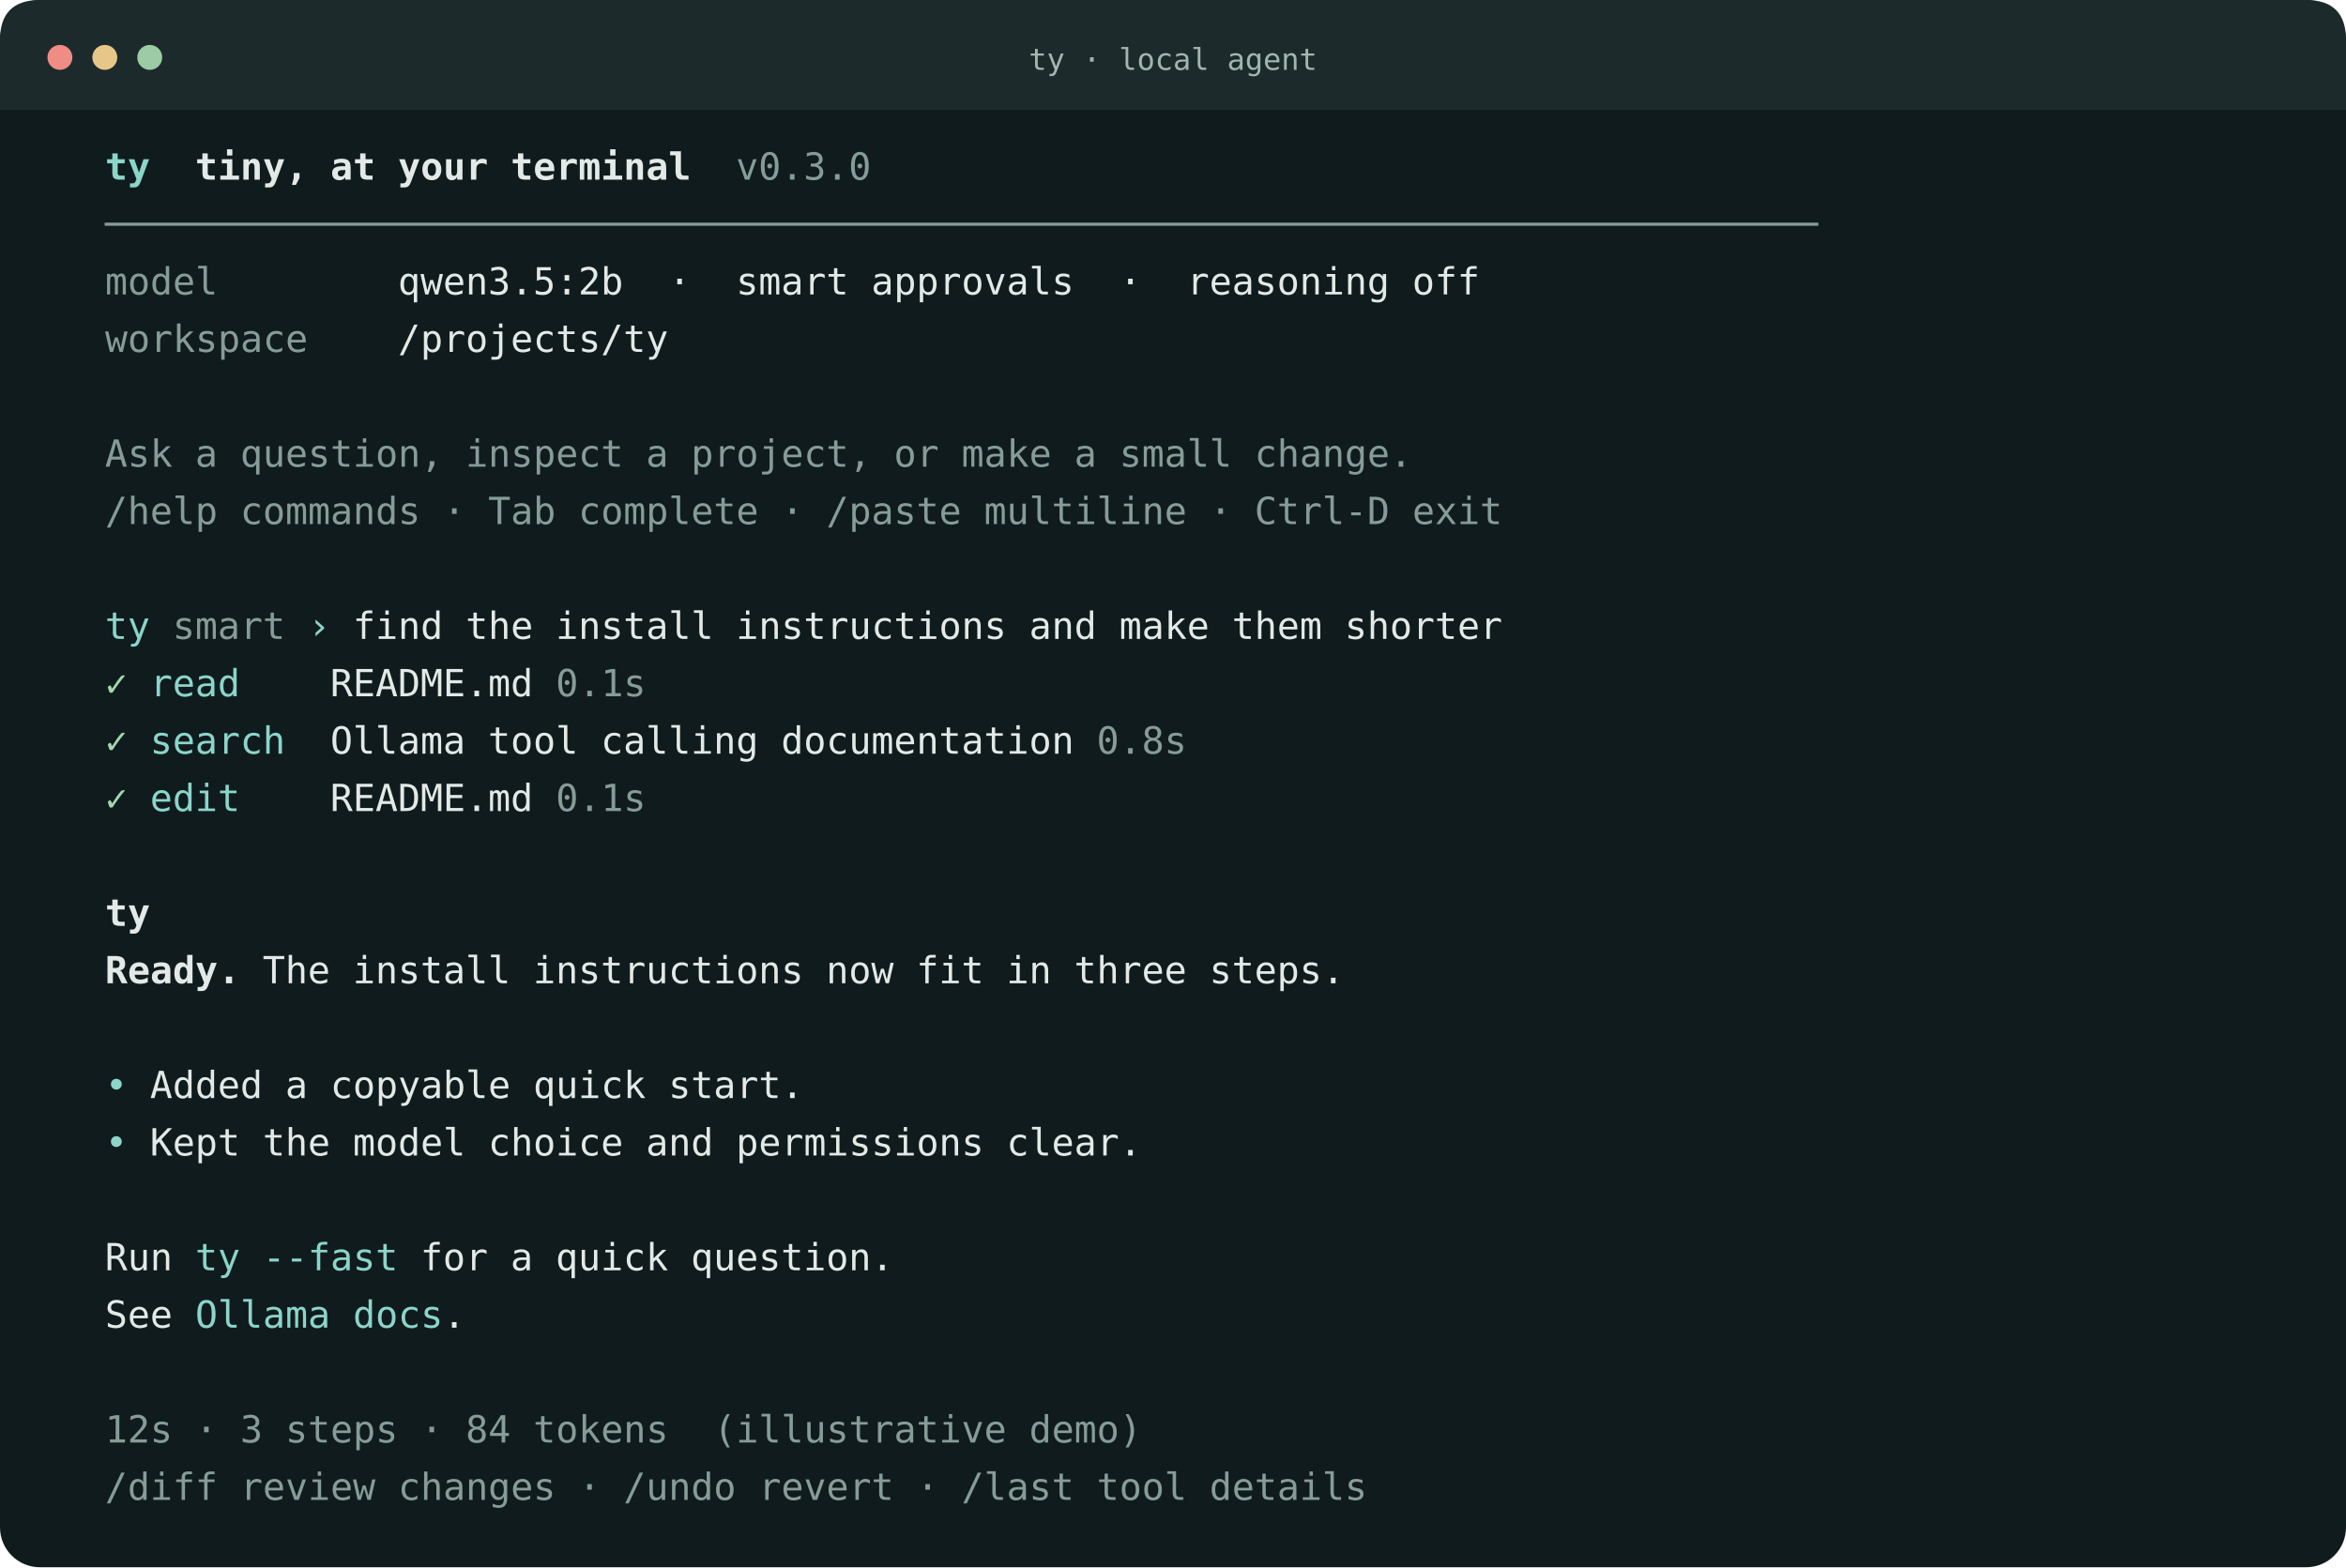
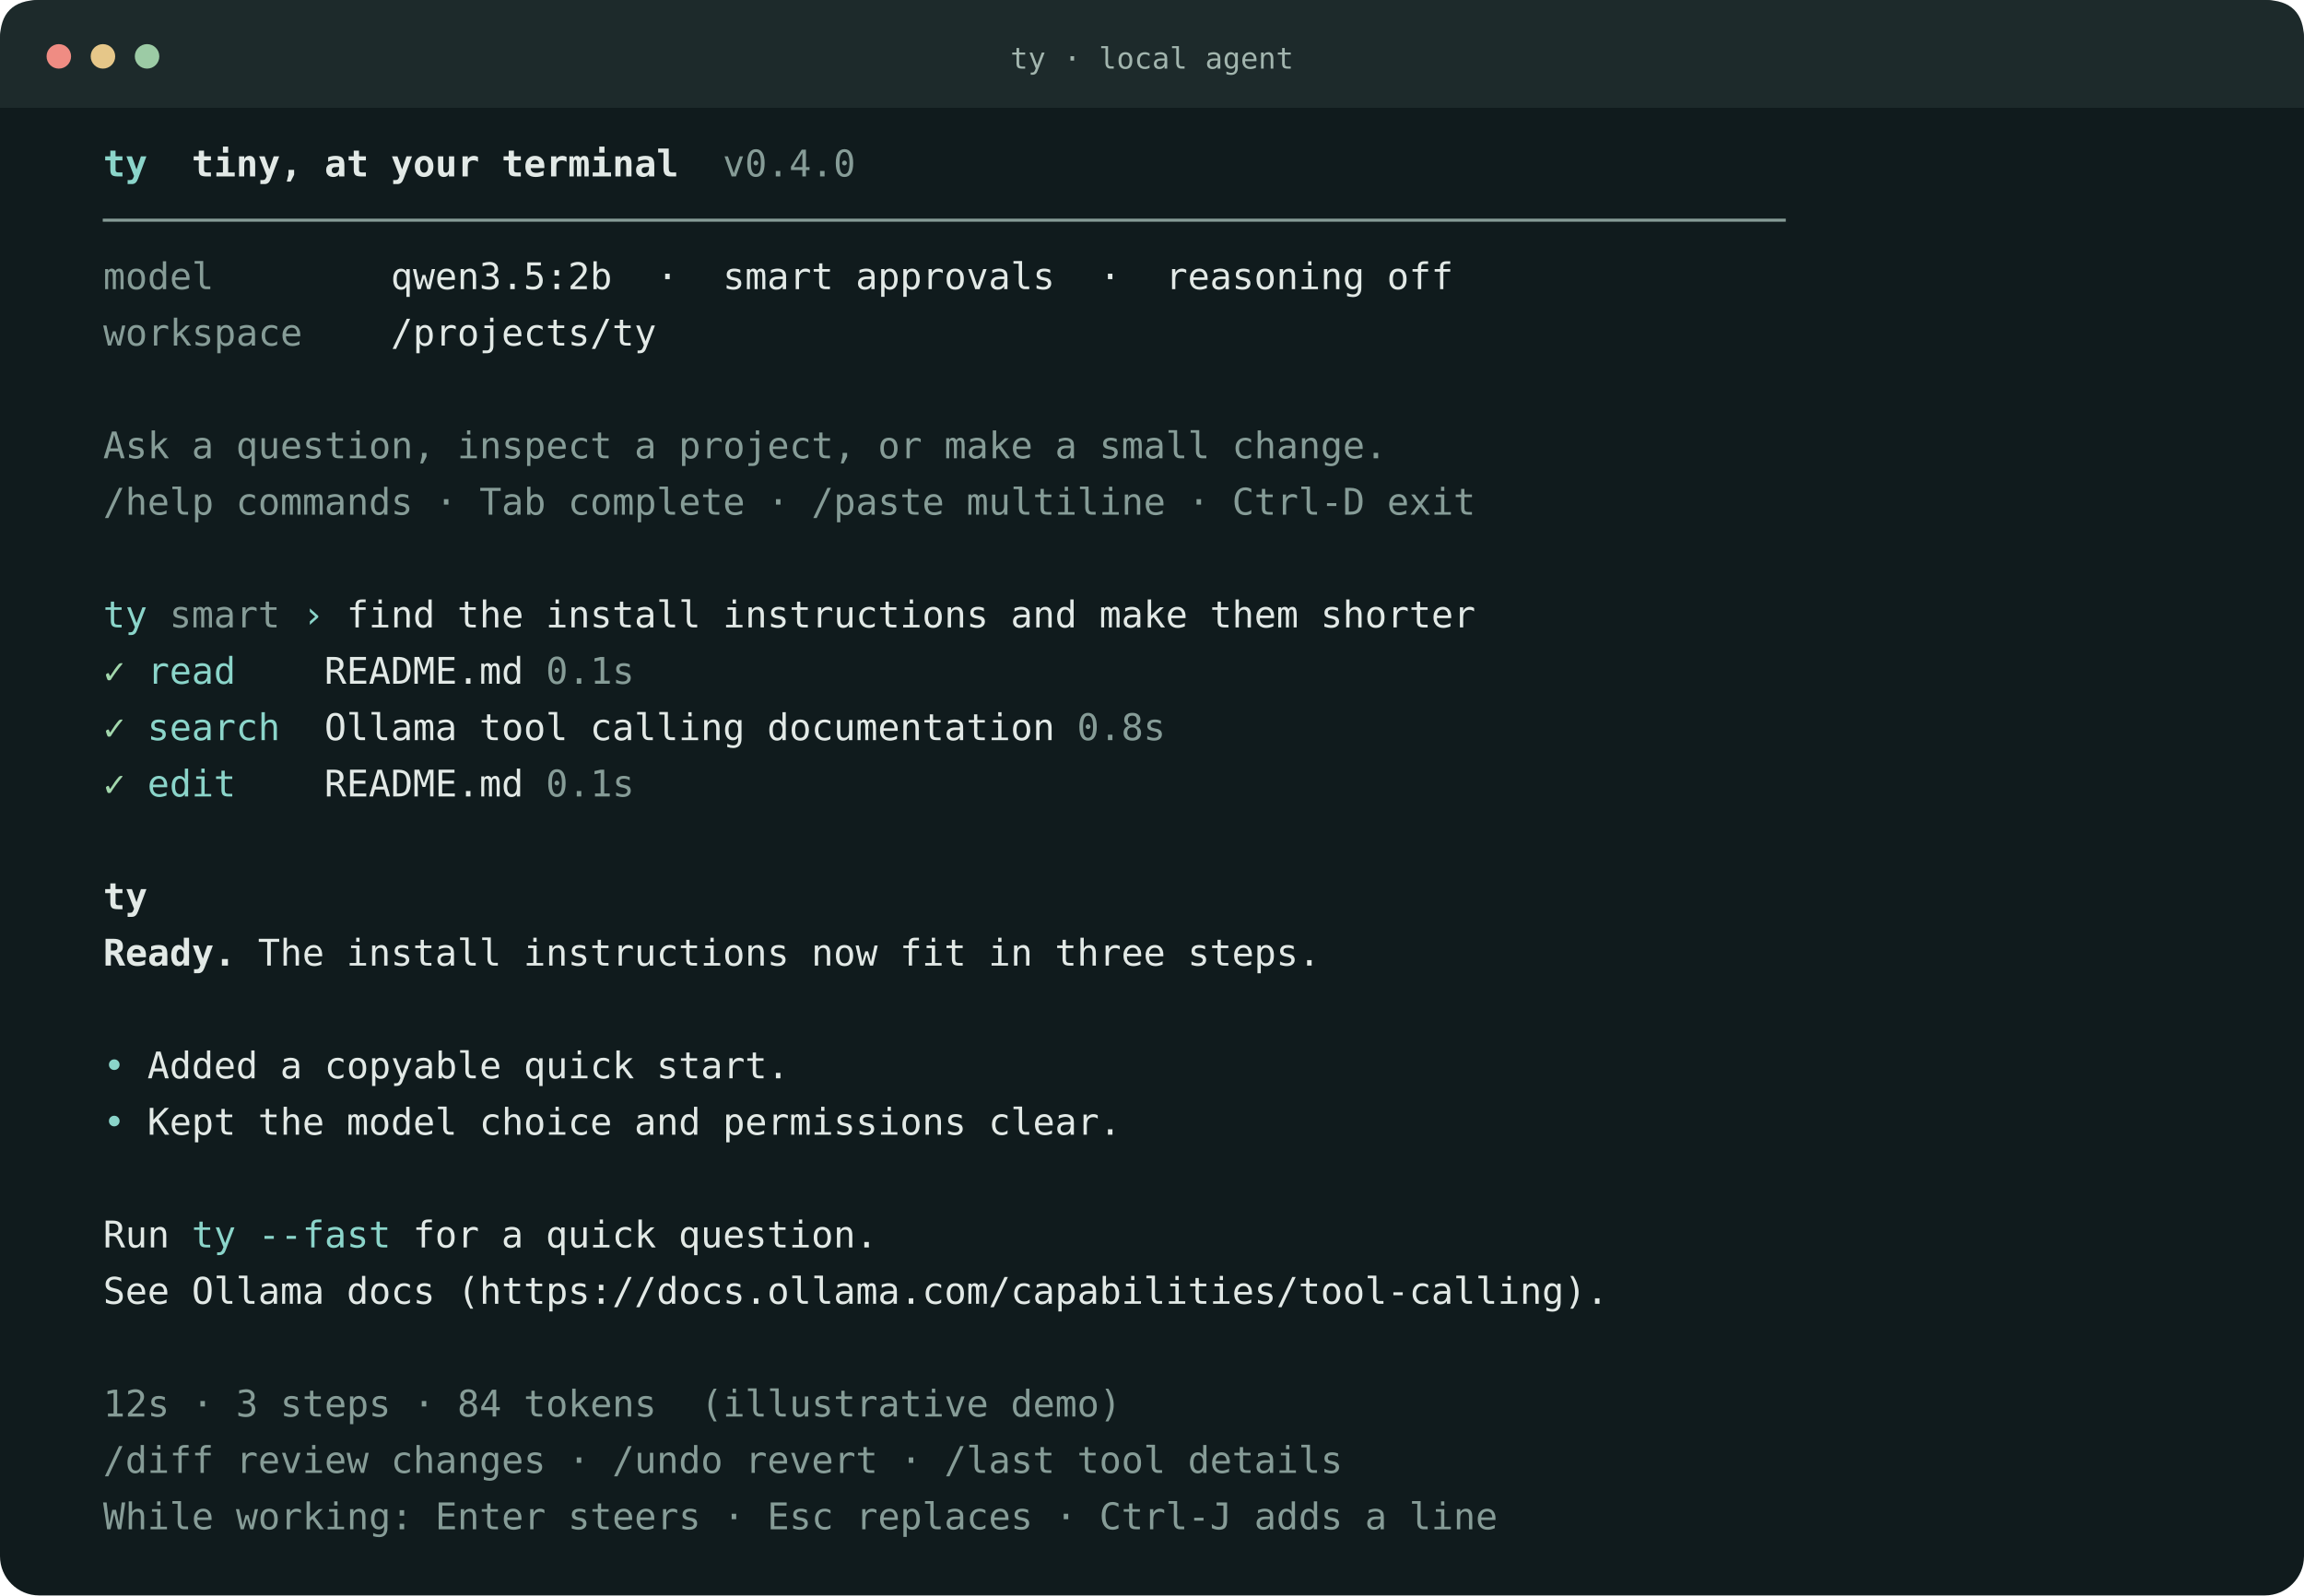
- <svg xmlns="http://www.w3.org/2000/svg" width="940" height="628" viewBox="0 0 940 628" role="img" aria-label="ty terminal interface, illustrative demo">
-   <rect width="940" height="628" rx="16" fill="#101b1d" />
+ <svg xmlns="http://www.w3.org/2000/svg" width="940" height="651" viewBox="0 0 940 651" role="img" aria-label="ty terminal interface, illustrative demo">
+   <rect width="940" height="651" rx="16" fill="#101b1d" />
  <path d="M16 0H924Q940 0 940 16V44H0V16Q0 0 16 0" fill="#1d2a2b" />
  <circle cx="24" cy="23" r="5" fill="#ef8c83" />
  <circle cx="42" cy="23" r="5" fill="#e6c789" />
  <circle cx="60" cy="23" r="5" fill="#9ccba5" />
  <text x="470" y="28" fill="#a2b5ae" text-anchor="middle" font-family="monospace" font-size="12">ty · local agent</text>
  <text x="24.0" y="72" fill="#e2e9e6" font-weight="400" font-family="DejaVu Sans Mono, monospace" font-size="15" xml:space="preserve">  </text>
  <text x="42.1" y="72" fill="#8bd5ca" font-weight="700" font-family="DejaVu Sans Mono, monospace" font-size="15" xml:space="preserve">ty</text>
  <text x="60.1" y="72" fill="#e2e9e6" font-weight="400" font-family="DejaVu Sans Mono, monospace" font-size="15" xml:space="preserve">  </text>
  <text x="78.2" y="72" fill="#e2e9e6" font-weight="700" font-family="DejaVu Sans Mono, monospace" font-size="15" xml:space="preserve">tiny, at your terminal</text>
-   <text x="276.8" y="72" fill="#869c97" font-weight="400" font-family="DejaVu Sans Mono, monospace" font-size="15" xml:space="preserve">  v0.3.0</text>
+   <text x="276.8" y="72" fill="#869c97" font-weight="400" font-family="DejaVu Sans Mono, monospace" font-size="15" xml:space="preserve">  v0.4.0</text>
  <text x="24.0" y="95" fill="#869c97" font-weight="400" font-family="DejaVu Sans Mono, monospace" font-size="15" xml:space="preserve">  ────────────────────────────────────────────────────────────────────────────</text>
  <text x="24.0" y="118" fill="#e2e9e6" font-weight="400" font-family="DejaVu Sans Mono, monospace" font-size="15" xml:space="preserve">  </text>
  <text x="42.1" y="118" fill="#869c97" font-weight="400" font-family="DejaVu Sans Mono, monospace" font-size="15" xml:space="preserve">model       </text>
  <text x="150.4" y="118" fill="#e2e9e6" font-weight="400" font-family="DejaVu Sans Mono, monospace" font-size="15" xml:space="preserve"> qwen3.5:2b  ·  smart approvals  ·  reasoning off</text>
  <text x="24.0" y="141" fill="#e2e9e6" font-weight="400" font-family="DejaVu Sans Mono, monospace" font-size="15" xml:space="preserve">  </text>
  <text x="42.1" y="141" fill="#869c97" font-weight="400" font-family="DejaVu Sans Mono, monospace" font-size="15" xml:space="preserve">workspace   </text>
  <text x="150.4" y="141" fill="#e2e9e6" font-weight="400" font-family="DejaVu Sans Mono, monospace" font-size="15" xml:space="preserve"> /projects/ty</text>
  <text x="24.0" y="187" fill="#869c97" font-weight="400" font-family="DejaVu Sans Mono, monospace" font-size="15" xml:space="preserve">  Ask a question, inspect a project, or make a small change.</text>
  <text x="24.0" y="210" fill="#869c97" font-weight="400" font-family="DejaVu Sans Mono, monospace" font-size="15" xml:space="preserve">  /help commands · Tab complete · /paste multiline · Ctrl-D exit</text>
  <text x="24.0" y="256" fill="#8bd5ca" font-weight="400" font-family="DejaVu Sans Mono, monospace" font-size="15" xml:space="preserve">  ty</text>
  <text x="60.1" y="256" fill="#869c97" font-weight="400" font-family="DejaVu Sans Mono, monospace" font-size="15" xml:space="preserve"> smart</text>
  <text x="114.3" y="256" fill="#8bd5ca" font-weight="400" font-family="DejaVu Sans Mono, monospace" font-size="15" xml:space="preserve"> › </text>
  <text x="141.4" y="256" fill="#e2e9e6" font-weight="400" font-family="DejaVu Sans Mono, monospace" font-size="15" xml:space="preserve">find the install instructions and make them shorter</text>
  <text x="24.0" y="279" fill="#e2e9e6" font-weight="400" font-family="DejaVu Sans Mono, monospace" font-size="15" xml:space="preserve">  </text>
  <text x="42.1" y="279" fill="#a2d7ac" font-weight="400" font-family="DejaVu Sans Mono, monospace" font-size="15" xml:space="preserve">✓</text>
  <text x="51.1" y="279" fill="#e2e9e6" font-weight="400" font-family="DejaVu Sans Mono, monospace" font-size="15" xml:space="preserve"> </text>
  <text x="60.1" y="279" fill="#8bd5ca" font-weight="400" font-family="DejaVu Sans Mono, monospace" font-size="15" xml:space="preserve">read   </text>
  <text x="123.3" y="279" fill="#e2e9e6" font-weight="400" font-family="DejaVu Sans Mono, monospace" font-size="15" xml:space="preserve"> README.md </text>
  <text x="222.7" y="279" fill="#869c97" font-weight="400" font-family="DejaVu Sans Mono, monospace" font-size="15" xml:space="preserve">0.1s</text>
  <text x="24.0" y="302" fill="#e2e9e6" font-weight="400" font-family="DejaVu Sans Mono, monospace" font-size="15" xml:space="preserve">  </text>
  <text x="42.1" y="302" fill="#a2d7ac" font-weight="400" font-family="DejaVu Sans Mono, monospace" font-size="15" xml:space="preserve">✓</text>
  <text x="51.1" y="302" fill="#e2e9e6" font-weight="400" font-family="DejaVu Sans Mono, monospace" font-size="15" xml:space="preserve"> </text>
  <text x="60.1" y="302" fill="#8bd5ca" font-weight="400" font-family="DejaVu Sans Mono, monospace" font-size="15" xml:space="preserve">search </text>
  <text x="123.3" y="302" fill="#e2e9e6" font-weight="400" font-family="DejaVu Sans Mono, monospace" font-size="15" xml:space="preserve"> Ollama tool calling documentation </text>
  <text x="439.4" y="302" fill="#869c97" font-weight="400" font-family="DejaVu Sans Mono, monospace" font-size="15" xml:space="preserve">0.8s</text>
  <text x="24.0" y="325" fill="#e2e9e6" font-weight="400" font-family="DejaVu Sans Mono, monospace" font-size="15" xml:space="preserve">  </text>
  <text x="42.1" y="325" fill="#a2d7ac" font-weight="400" font-family="DejaVu Sans Mono, monospace" font-size="15" xml:space="preserve">✓</text>
  <text x="51.1" y="325" fill="#e2e9e6" font-weight="400" font-family="DejaVu Sans Mono, monospace" font-size="15" xml:space="preserve"> </text>
  <text x="60.1" y="325" fill="#8bd5ca" font-weight="400" font-family="DejaVu Sans Mono, monospace" font-size="15" xml:space="preserve">edit   </text>
  <text x="123.3" y="325" fill="#e2e9e6" font-weight="400" font-family="DejaVu Sans Mono, monospace" font-size="15" xml:space="preserve"> README.md </text>
  <text x="222.7" y="325" fill="#869c97" font-weight="400" font-family="DejaVu Sans Mono, monospace" font-size="15" xml:space="preserve">0.1s</text>
  <text x="24.0" y="371" fill="#e2e9e6" font-weight="400" font-family="DejaVu Sans Mono, monospace" font-size="15" xml:space="preserve">  </text>
  <text x="42.1" y="371" fill="#e2e9e6" font-weight="700" font-family="DejaVu Sans Mono, monospace" font-size="15" xml:space="preserve">ty</text>
  <text x="24.0" y="394" fill="#e2e9e6" font-weight="400" font-family="DejaVu Sans Mono, monospace" font-size="15" xml:space="preserve">  </text>
  <text x="42.1" y="394" fill="#e2e9e6" font-weight="700" font-family="DejaVu Sans Mono, monospace" font-size="15" xml:space="preserve">Ready.</text>
  <text x="96.2" y="394" fill="#e2e9e6" font-weight="400" font-family="DejaVu Sans Mono, monospace" font-size="15" xml:space="preserve"> The install instructions now fit in three steps.</text>
  <text x="24.0" y="417" fill="#e2e9e6" font-weight="400" font-family="DejaVu Sans Mono, monospace" font-size="15" xml:space="preserve">  </text>
  <text x="24.0" y="440" fill="#e2e9e6" font-weight="400" font-family="DejaVu Sans Mono, monospace" font-size="15" xml:space="preserve">  </text>
  <text x="42.1" y="440" fill="#8bd5ca" font-weight="400" font-family="DejaVu Sans Mono, monospace" font-size="15" xml:space="preserve">• </text>
  <text x="60.1" y="440" fill="#e2e9e6" font-weight="400" font-family="DejaVu Sans Mono, monospace" font-size="15" xml:space="preserve">Added a copyable quick start.</text>
  <text x="24.0" y="463" fill="#e2e9e6" font-weight="400" font-family="DejaVu Sans Mono, monospace" font-size="15" xml:space="preserve">  </text>
  <text x="42.1" y="463" fill="#8bd5ca" font-weight="400" font-family="DejaVu Sans Mono, monospace" font-size="15" xml:space="preserve">• </text>
  <text x="60.1" y="463" fill="#e2e9e6" font-weight="400" font-family="DejaVu Sans Mono, monospace" font-size="15" xml:space="preserve">Kept the model choice and permissions clear.</text>
  <text x="24.0" y="486" fill="#e2e9e6" font-weight="400" font-family="DejaVu Sans Mono, monospace" font-size="15" xml:space="preserve">  </text>
  <text x="24.0" y="509" fill="#e2e9e6" font-weight="400" font-family="DejaVu Sans Mono, monospace" font-size="15" xml:space="preserve">  Run </text>
  <text x="78.2" y="509" fill="#8bd5ca" font-weight="400" font-family="DejaVu Sans Mono, monospace" font-size="15" xml:space="preserve">ty --fast</text>
  <text x="159.4" y="509" fill="#e2e9e6" font-weight="400" font-family="DejaVu Sans Mono, monospace" font-size="15" xml:space="preserve"> for a quick question.</text>
-   <text x="24.0" y="532" fill="#e2e9e6" font-weight="400" font-family="DejaVu Sans Mono, monospace" font-size="15" xml:space="preserve">  See </text>
-   <text x="78.2" y="532" fill="#8bd5ca" font-weight="400" font-family="DejaVu Sans Mono, monospace" font-size="15" xml:space="preserve">Ollama docs</text>
-   <text x="177.5" y="532" fill="#e2e9e6" font-weight="400" font-family="DejaVu Sans Mono, monospace" font-size="15" xml:space="preserve">.</text>
+   <text x="24.0" y="532" fill="#e2e9e6" font-weight="400" font-family="DejaVu Sans Mono, monospace" font-size="15" xml:space="preserve">  See Ollama docs (https://docs.ollama.com/capabilities/tool-calling).</text>
  <text x="24.0" y="578" fill="#869c97" font-weight="400" font-family="DejaVu Sans Mono, monospace" font-size="15" xml:space="preserve">  12s · 3 steps · 84 tokens  (illustrative demo)</text>
  <text x="24.0" y="601" fill="#869c97" font-weight="400" font-family="DejaVu Sans Mono, monospace" font-size="15" xml:space="preserve">  /diff review changes · /undo revert · /last tool details</text>
+   <text x="24.0" y="624" fill="#869c97" font-weight="400" font-family="DejaVu Sans Mono, monospace" font-size="15" xml:space="preserve">  While working: Enter steers · Esc replaces · Ctrl-J adds a line</text>
</svg>
